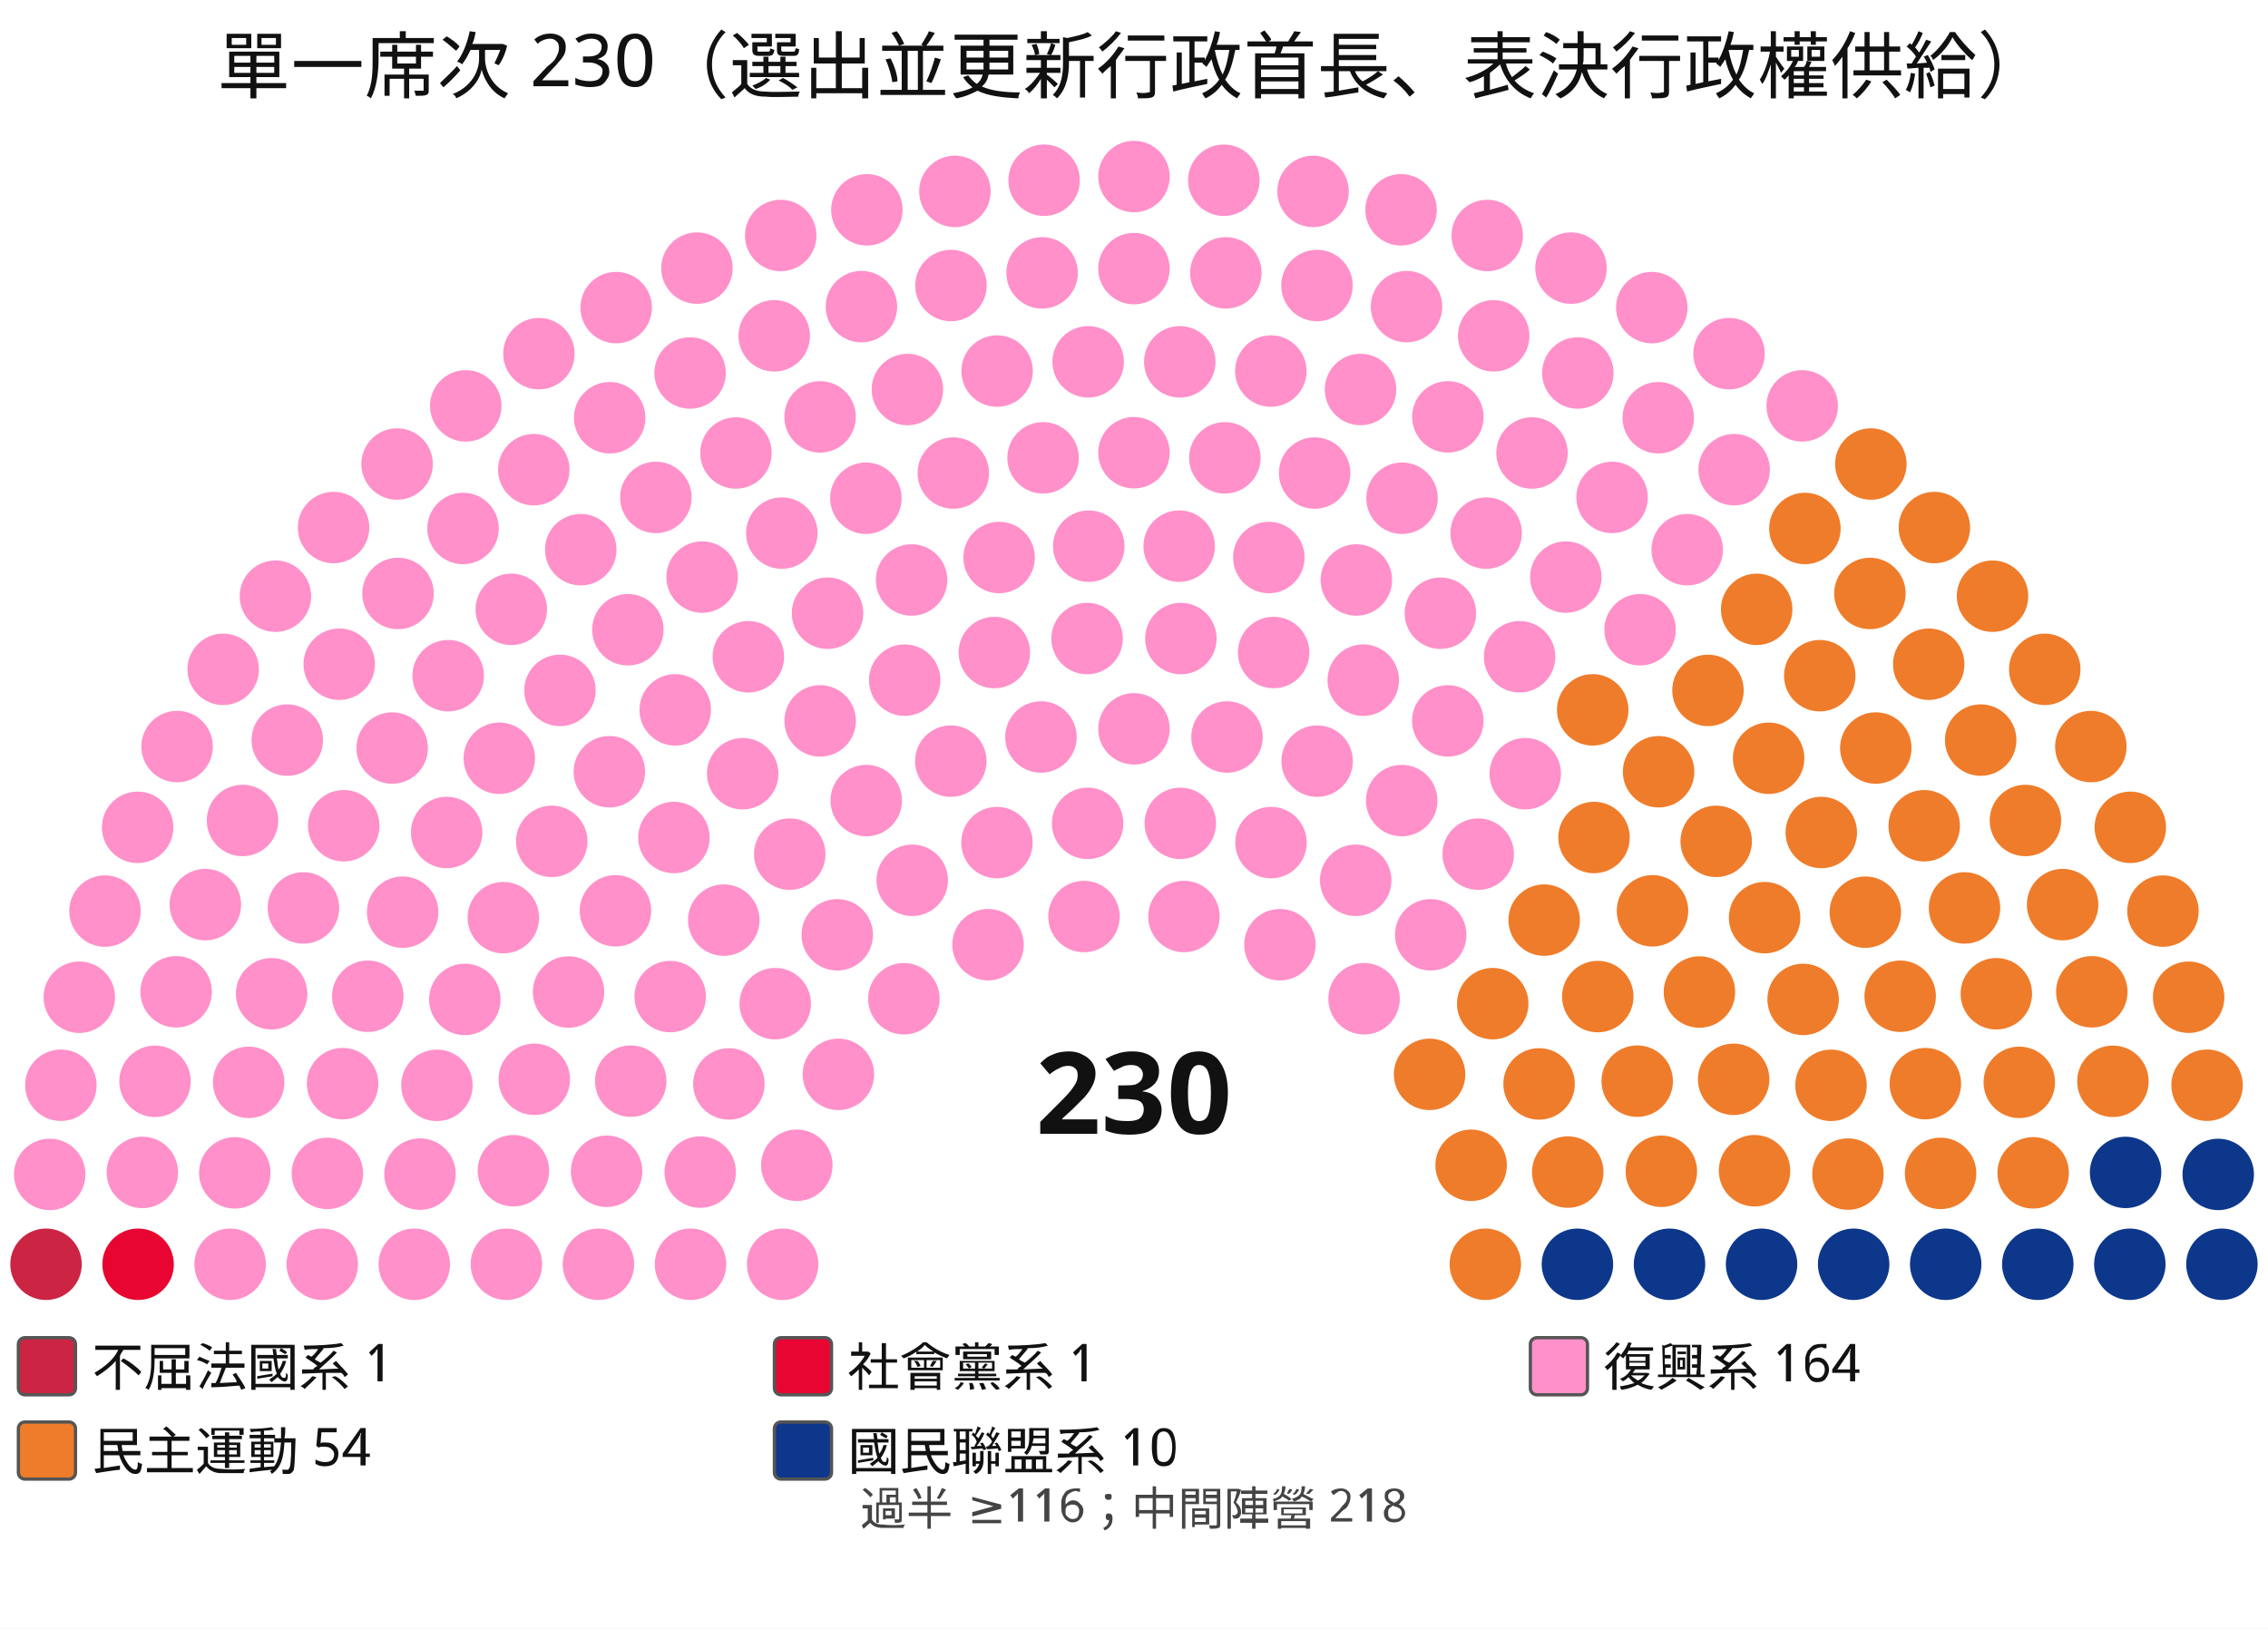
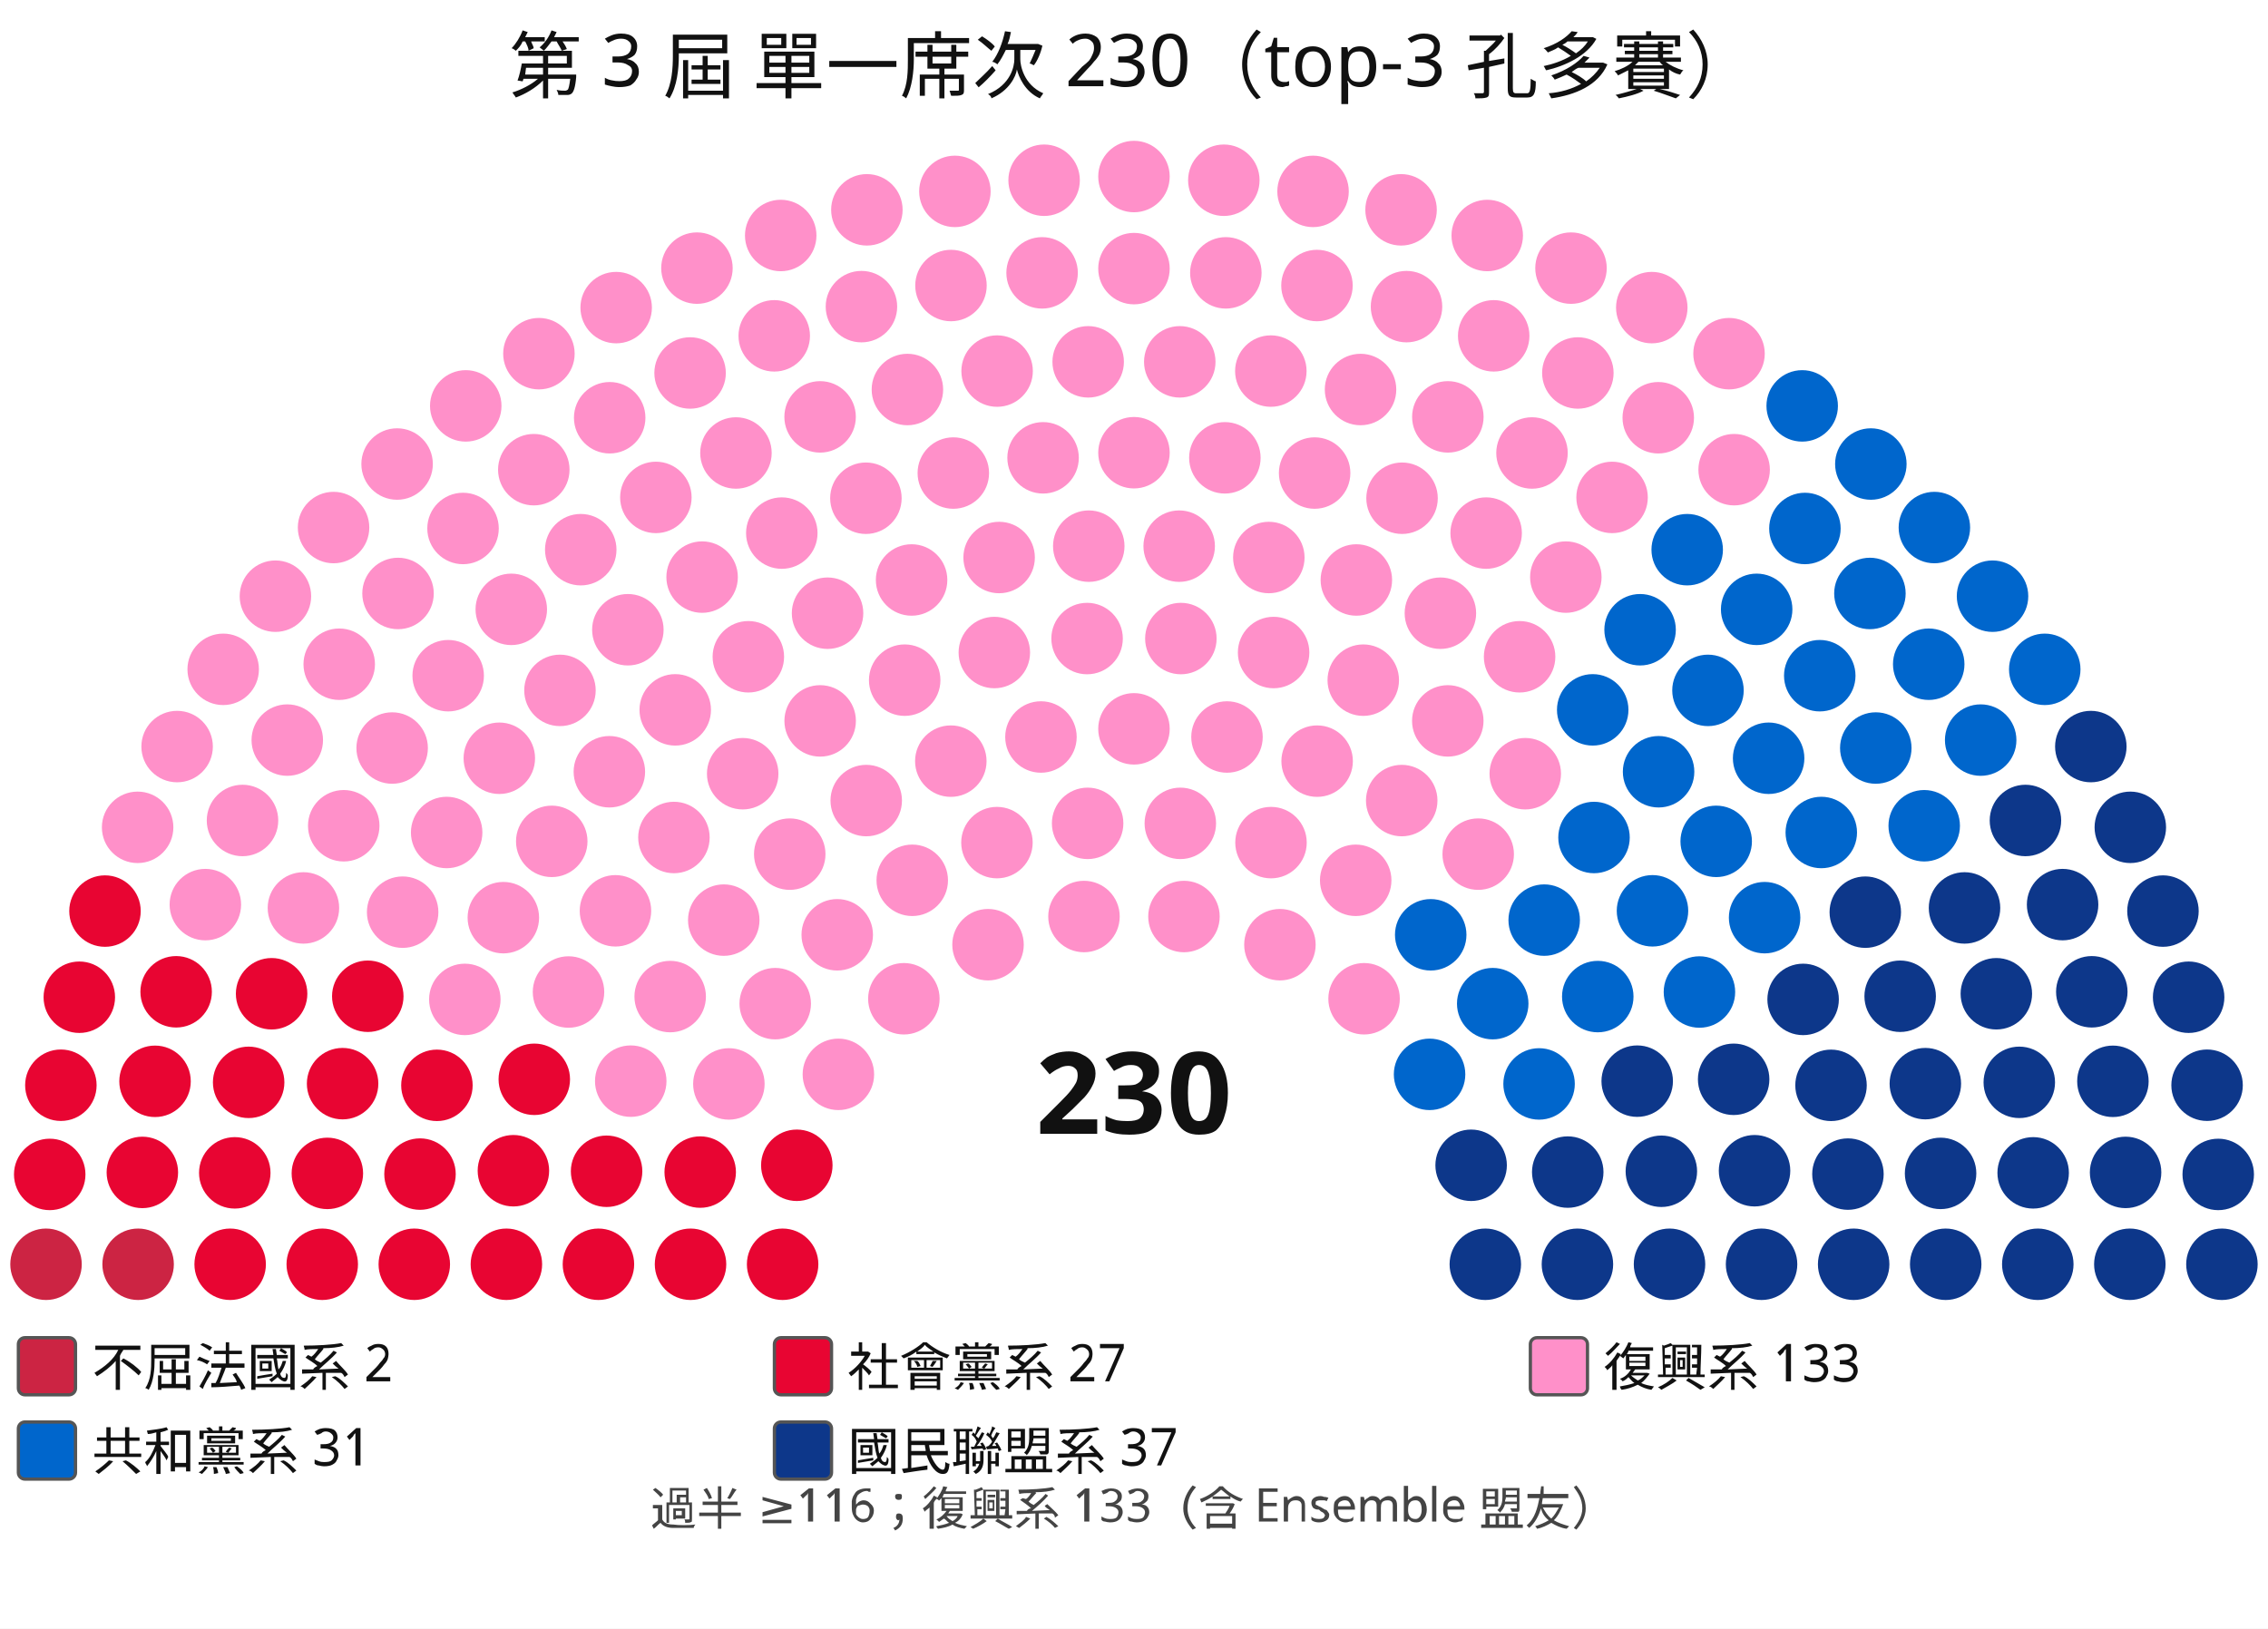
- <svg xmlns="http://www.w3.org/2000/svg" viewBox="-20.846 -23.246 41.693 29.946" role="img" aria-label="單一席次 230（選出並更新行政首長、表決行政權供給）">
+ <svg xmlns="http://www.w3.org/2000/svg" viewBox="-20.846 -23.246 41.693 29.946" role="img" aria-label="第 3 屆 單一席次 230（top-3 孔多賽）">
  <rect x="-20.846" y="-23.246" width="41.693" height="29.946" fill="#ffffff" />
-   <text x="0" y="-21.546" text-anchor="middle" font-family="Noto Sans, DejaVu Sans, sans-serif" font-size="1.35" fill="#111">單一席次 230（選出並更新行政首長、表決行政權供給）</text>
+   <text x="0" y="-21.546" text-anchor="middle" font-family="Noto Sans, DejaVu Sans, sans-serif" font-size="1.35" fill="#111">第 3 屆 單一席次 230（top-3 孔多賽）</text>
  <circle cx="-20" cy="-0" r="0.677" fill="#CC2443" stroke="#ffffff" stroke-width="0.04" />
-   <circle cx="-19.932" cy="-1.652" r="0.677" fill="#FF90C9" stroke="#ffffff" stroke-width="0.04" />
-   <circle cx="-19.727" cy="-3.292" r="0.677" fill="#FF90C9" stroke="#ffffff" stroke-width="0.04" />
-   <circle cx="-19.388" cy="-4.91" r="0.677" fill="#FF90C9" stroke="#ffffff" stroke-width="0.04" />
-   <circle cx="-18.916" cy="-6.494" r="0.677" fill="#FF90C9" stroke="#ffffff" stroke-width="0.04" />
+   <circle cx="-19.932" cy="-1.652" r="0.677" fill="#E80532" stroke="#ffffff" stroke-width="0.04" />
+   <circle cx="-19.727" cy="-3.292" r="0.677" fill="#E80532" stroke="#ffffff" stroke-width="0.04" />
+   <circle cx="-19.388" cy="-4.91" r="0.677" fill="#E80532" stroke="#ffffff" stroke-width="0.04" />
+   <circle cx="-18.916" cy="-6.494" r="0.677" fill="#E80532" stroke="#ffffff" stroke-width="0.04" />
  <circle cx="-18.316" cy="-8.034" r="0.677" fill="#FF90C9" stroke="#ffffff" stroke-width="0.04" />
  <circle cx="-17.59" cy="-9.519" r="0.677" fill="#FF90C9" stroke="#ffffff" stroke-width="0.04" />
  <circle cx="-16.743" cy="-10.939" r="0.677" fill="#FF90C9" stroke="#ffffff" stroke-width="0.04" />
  <circle cx="-15.783" cy="-12.284" r="0.677" fill="#FF90C9" stroke="#ffffff" stroke-width="0.04" />
  <circle cx="-14.714" cy="-13.546" r="0.677" fill="#FF90C9" stroke="#ffffff" stroke-width="0.04" />
  <circle cx="-13.546" cy="-14.714" r="0.677" fill="#FF90C9" stroke="#ffffff" stroke-width="0.04" />
  <circle cx="-12.284" cy="-15.783" r="0.677" fill="#FF90C9" stroke="#ffffff" stroke-width="0.04" />
  <circle cx="-10.939" cy="-16.743" r="0.677" fill="#FF90C9" stroke="#ffffff" stroke-width="0.04" />
  <circle cx="-9.519" cy="-17.59" r="0.677" fill="#FF90C9" stroke="#ffffff" stroke-width="0.04" />
  <circle cx="-8.034" cy="-18.316" r="0.677" fill="#FF90C9" stroke="#ffffff" stroke-width="0.04" />
  <circle cx="-6.494" cy="-18.916" r="0.677" fill="#FF90C9" stroke="#ffffff" stroke-width="0.04" />
  <circle cx="-4.91" cy="-19.388" r="0.677" fill="#FF90C9" stroke="#ffffff" stroke-width="0.04" />
  <circle cx="-3.292" cy="-19.727" r="0.677" fill="#FF90C9" stroke="#ffffff" stroke-width="0.04" />
  <circle cx="-1.652" cy="-19.932" r="0.677" fill="#FF90C9" stroke="#ffffff" stroke-width="0.04" />
  <circle cx="0" cy="-20" r="0.677" fill="#FF90C9" stroke="#ffffff" stroke-width="0.04" />
  <circle cx="1.652" cy="-19.932" r="0.677" fill="#FF90C9" stroke="#ffffff" stroke-width="0.04" />
  <circle cx="3.292" cy="-19.727" r="0.677" fill="#FF90C9" stroke="#ffffff" stroke-width="0.04" />
  <circle cx="4.91" cy="-19.388" r="0.677" fill="#FF90C9" stroke="#ffffff" stroke-width="0.04" />
  <circle cx="6.494" cy="-18.916" r="0.677" fill="#FF90C9" stroke="#ffffff" stroke-width="0.04" />
  <circle cx="8.034" cy="-18.316" r="0.677" fill="#FF90C9" stroke="#ffffff" stroke-width="0.04" />
  <circle cx="9.519" cy="-17.59" r="0.677" fill="#FF90C9" stroke="#ffffff" stroke-width="0.04" />
  <circle cx="10.939" cy="-16.743" r="0.677" fill="#FF90C9" stroke="#ffffff" stroke-width="0.04" />
-   <circle cx="12.284" cy="-15.783" r="0.677" fill="#FF90C9" stroke="#ffffff" stroke-width="0.04" />
-   <circle cx="13.546" cy="-14.714" r="0.677" fill="#EF7C2A" stroke="#ffffff" stroke-width="0.04" />
-   <circle cx="14.714" cy="-13.546" r="0.677" fill="#EF7C2A" stroke="#ffffff" stroke-width="0.04" />
-   <circle cx="15.783" cy="-12.284" r="0.677" fill="#EF7C2A" stroke="#ffffff" stroke-width="0.04" />
-   <circle cx="16.743" cy="-10.939" r="0.677" fill="#EF7C2A" stroke="#ffffff" stroke-width="0.04" />
-   <circle cx="17.59" cy="-9.519" r="0.677" fill="#EF7C2A" stroke="#ffffff" stroke-width="0.04" />
-   <circle cx="18.316" cy="-8.034" r="0.677" fill="#EF7C2A" stroke="#ffffff" stroke-width="0.04" />
-   <circle cx="18.916" cy="-6.494" r="0.677" fill="#EF7C2A" stroke="#ffffff" stroke-width="0.04" />
-   <circle cx="19.388" cy="-4.91" r="0.677" fill="#EF7C2A" stroke="#ffffff" stroke-width="0.04" />
-   <circle cx="19.727" cy="-3.292" r="0.677" fill="#EF7C2A" stroke="#ffffff" stroke-width="0.04" />
+   <circle cx="12.284" cy="-15.783" r="0.677" fill="#0066CC" stroke="#ffffff" stroke-width="0.04" />
+   <circle cx="13.546" cy="-14.714" r="0.677" fill="#0066CC" stroke="#ffffff" stroke-width="0.04" />
+   <circle cx="14.714" cy="-13.546" r="0.677" fill="#0066CC" stroke="#ffffff" stroke-width="0.04" />
+   <circle cx="15.783" cy="-12.284" r="0.677" fill="#0066CC" stroke="#ffffff" stroke-width="0.04" />
+   <circle cx="16.743" cy="-10.939" r="0.677" fill="#0066CC" stroke="#ffffff" stroke-width="0.04" />
+   <circle cx="17.59" cy="-9.519" r="0.677" fill="#0D378A" stroke="#ffffff" stroke-width="0.04" />
+   <circle cx="18.316" cy="-8.034" r="0.677" fill="#0D378A" stroke="#ffffff" stroke-width="0.04" />
+   <circle cx="18.916" cy="-6.494" r="0.677" fill="#0D378A" stroke="#ffffff" stroke-width="0.04" />
+   <circle cx="19.388" cy="-4.91" r="0.677" fill="#0D378A" stroke="#ffffff" stroke-width="0.04" />
+   <circle cx="19.727" cy="-3.292" r="0.677" fill="#0D378A" stroke="#ffffff" stroke-width="0.04" />
  <circle cx="19.932" cy="-1.652" r="0.677" fill="#0D378A" stroke="#ffffff" stroke-width="0.04" />
  <circle cx="20" cy="0" r="0.677" fill="#0D378A" stroke="#ffffff" stroke-width="0.04" />
-   <circle cx="-18.307" cy="-0" r="0.677" fill="#E80532" stroke="#ffffff" stroke-width="0.04" />
-   <circle cx="-18.229" cy="-1.689" r="0.677" fill="#FF90C9" stroke="#ffffff" stroke-width="0.04" />
-   <circle cx="-17.996" cy="-3.364" r="0.677" fill="#FF90C9" stroke="#ffffff" stroke-width="0.04" />
-   <circle cx="-17.608" cy="-5.01" r="0.677" fill="#FF90C9" stroke="#ffffff" stroke-width="0.04" />
+   <circle cx="-18.307" cy="-0" r="0.677" fill="#CC2443" stroke="#ffffff" stroke-width="0.04" />
+   <circle cx="-18.229" cy="-1.689" r="0.677" fill="#E80532" stroke="#ffffff" stroke-width="0.04" />
+   <circle cx="-17.996" cy="-3.364" r="0.677" fill="#E80532" stroke="#ffffff" stroke-width="0.04" />
+   <circle cx="-17.608" cy="-5.01" r="0.677" fill="#E80532" stroke="#ffffff" stroke-width="0.04" />
  <circle cx="-17.071" cy="-6.613" r="0.677" fill="#FF90C9" stroke="#ffffff" stroke-width="0.04" />
  <circle cx="-16.388" cy="-8.16" r="0.677" fill="#FF90C9" stroke="#ffffff" stroke-width="0.04" />
  <circle cx="-15.565" cy="-9.638" r="0.677" fill="#FF90C9" stroke="#ffffff" stroke-width="0.04" />
  <circle cx="-14.61" cy="-11.033" r="0.677" fill="#FF90C9" stroke="#ffffff" stroke-width="0.04" />
  <circle cx="-13.529" cy="-12.334" r="0.677" fill="#FF90C9" stroke="#ffffff" stroke-width="0.04" />
  <circle cx="-12.334" cy="-13.529" r="0.677" fill="#FF90C9" stroke="#ffffff" stroke-width="0.04" />
  <circle cx="-11.033" cy="-14.61" r="0.677" fill="#FF90C9" stroke="#ffffff" stroke-width="0.04" />
  <circle cx="-9.638" cy="-15.565" r="0.677" fill="#FF90C9" stroke="#ffffff" stroke-width="0.04" />
  <circle cx="-8.16" cy="-16.388" r="0.677" fill="#FF90C9" stroke="#ffffff" stroke-width="0.04" />
  <circle cx="-6.613" cy="-17.071" r="0.677" fill="#FF90C9" stroke="#ffffff" stroke-width="0.04" />
  <circle cx="-5.01" cy="-17.608" r="0.677" fill="#FF90C9" stroke="#ffffff" stroke-width="0.04" />
  <circle cx="-3.364" cy="-17.996" r="0.677" fill="#FF90C9" stroke="#ffffff" stroke-width="0.04" />
  <circle cx="-1.689" cy="-18.229" r="0.677" fill="#FF90C9" stroke="#ffffff" stroke-width="0.04" />
  <circle cx="0" cy="-18.307" r="0.677" fill="#FF90C9" stroke="#ffffff" stroke-width="0.04" />
  <circle cx="1.689" cy="-18.229" r="0.677" fill="#FF90C9" stroke="#ffffff" stroke-width="0.04" />
  <circle cx="3.364" cy="-17.996" r="0.677" fill="#FF90C9" stroke="#ffffff" stroke-width="0.04" />
  <circle cx="5.01" cy="-17.608" r="0.677" fill="#FF90C9" stroke="#ffffff" stroke-width="0.04" />
  <circle cx="6.613" cy="-17.071" r="0.677" fill="#FF90C9" stroke="#ffffff" stroke-width="0.04" />
  <circle cx="8.16" cy="-16.388" r="0.677" fill="#FF90C9" stroke="#ffffff" stroke-width="0.04" />
  <circle cx="9.638" cy="-15.565" r="0.677" fill="#FF90C9" stroke="#ffffff" stroke-width="0.04" />
  <circle cx="11.033" cy="-14.61" r="0.677" fill="#FF90C9" stroke="#ffffff" stroke-width="0.04" />
-   <circle cx="12.334" cy="-13.529" r="0.677" fill="#EF7C2A" stroke="#ffffff" stroke-width="0.04" />
-   <circle cx="13.529" cy="-12.334" r="0.677" fill="#EF7C2A" stroke="#ffffff" stroke-width="0.04" />
-   <circle cx="14.61" cy="-11.033" r="0.677" fill="#EF7C2A" stroke="#ffffff" stroke-width="0.04" />
-   <circle cx="15.565" cy="-9.638" r="0.677" fill="#EF7C2A" stroke="#ffffff" stroke-width="0.04" />
-   <circle cx="16.388" cy="-8.16" r="0.677" fill="#EF7C2A" stroke="#ffffff" stroke-width="0.04" />
-   <circle cx="17.071" cy="-6.613" r="0.677" fill="#EF7C2A" stroke="#ffffff" stroke-width="0.04" />
-   <circle cx="17.608" cy="-5.01" r="0.677" fill="#EF7C2A" stroke="#ffffff" stroke-width="0.04" />
-   <circle cx="17.996" cy="-3.364" r="0.677" fill="#EF7C2A" stroke="#ffffff" stroke-width="0.04" />
+   <circle cx="12.334" cy="-13.529" r="0.677" fill="#0066CC" stroke="#ffffff" stroke-width="0.04" />
+   <circle cx="13.529" cy="-12.334" r="0.677" fill="#0066CC" stroke="#ffffff" stroke-width="0.04" />
+   <circle cx="14.61" cy="-11.033" r="0.677" fill="#0066CC" stroke="#ffffff" stroke-width="0.04" />
+   <circle cx="15.565" cy="-9.638" r="0.677" fill="#0066CC" stroke="#ffffff" stroke-width="0.04" />
+   <circle cx="16.388" cy="-8.16" r="0.677" fill="#0D378A" stroke="#ffffff" stroke-width="0.04" />
+   <circle cx="17.071" cy="-6.613" r="0.677" fill="#0D378A" stroke="#ffffff" stroke-width="0.04" />
+   <circle cx="17.608" cy="-5.01" r="0.677" fill="#0D378A" stroke="#ffffff" stroke-width="0.04" />
+   <circle cx="17.996" cy="-3.364" r="0.677" fill="#0D378A" stroke="#ffffff" stroke-width="0.04" />
  <circle cx="18.229" cy="-1.689" r="0.677" fill="#0D378A" stroke="#ffffff" stroke-width="0.04" />
  <circle cx="18.307" cy="0" r="0.677" fill="#0D378A" stroke="#ffffff" stroke-width="0.04" />
-   <circle cx="-16.615" cy="-0" r="0.677" fill="#FF90C9" stroke="#ffffff" stroke-width="0.04" />
-   <circle cx="-16.53" cy="-1.681" r="0.677" fill="#FF90C9" stroke="#ffffff" stroke-width="0.04" />
-   <circle cx="-16.275" cy="-3.345" r="0.677" fill="#FF90C9" stroke="#ffffff" stroke-width="0.04" />
-   <circle cx="-15.853" cy="-4.974" r="0.677" fill="#FF90C9" stroke="#ffffff" stroke-width="0.04" />
+   <circle cx="-16.615" cy="-0" r="0.677" fill="#E80532" stroke="#ffffff" stroke-width="0.04" />
+   <circle cx="-16.53" cy="-1.681" r="0.677" fill="#E80532" stroke="#ffffff" stroke-width="0.04" />
+   <circle cx="-16.275" cy="-3.345" r="0.677" fill="#E80532" stroke="#ffffff" stroke-width="0.04" />
+   <circle cx="-15.853" cy="-4.974" r="0.677" fill="#E80532" stroke="#ffffff" stroke-width="0.04" />
  <circle cx="-15.268" cy="-6.552" r="0.677" fill="#FF90C9" stroke="#ffffff" stroke-width="0.04" />
  <circle cx="-14.527" cy="-8.063" r="0.677" fill="#FF90C9" stroke="#ffffff" stroke-width="0.04" />
  <circle cx="-13.637" cy="-9.492" r="0.677" fill="#FF90C9" stroke="#ffffff" stroke-width="0.04" />
  <circle cx="-12.607" cy="-10.822" r="0.677" fill="#FF90C9" stroke="#ffffff" stroke-width="0.04" />
  <circle cx="-11.447" cy="-12.042" r="0.677" fill="#FF90C9" stroke="#ffffff" stroke-width="0.04" />
  <circle cx="-10.17" cy="-13.139" r="0.677" fill="#FF90C9" stroke="#ffffff" stroke-width="0.04" />
  <circle cx="-8.789" cy="-14.1" r="0.677" fill="#FF90C9" stroke="#ffffff" stroke-width="0.04" />
  <circle cx="-7.317" cy="-14.917" r="0.677" fill="#FF90C9" stroke="#ffffff" stroke-width="0.04" />
  <circle cx="-5.77" cy="-15.581" r="0.677" fill="#FF90C9" stroke="#ffffff" stroke-width="0.04" />
  <circle cx="-4.165" cy="-16.084" r="0.677" fill="#FF90C9" stroke="#ffffff" stroke-width="0.04" />
  <circle cx="-2.516" cy="-16.423" r="0.677" fill="#FF90C9" stroke="#ffffff" stroke-width="0.04" />
  <circle cx="-0.842" cy="-16.593" r="0.677" fill="#FF90C9" stroke="#ffffff" stroke-width="0.04" />
  <circle cx="0.842" cy="-16.593" r="0.677" fill="#FF90C9" stroke="#ffffff" stroke-width="0.04" />
  <circle cx="2.516" cy="-16.423" r="0.677" fill="#FF90C9" stroke="#ffffff" stroke-width="0.04" />
  <circle cx="4.165" cy="-16.084" r="0.677" fill="#FF90C9" stroke="#ffffff" stroke-width="0.04" />
  <circle cx="5.77" cy="-15.581" r="0.677" fill="#FF90C9" stroke="#ffffff" stroke-width="0.04" />
  <circle cx="7.317" cy="-14.917" r="0.677" fill="#FF90C9" stroke="#ffffff" stroke-width="0.04" />
  <circle cx="8.789" cy="-14.1" r="0.677" fill="#FF90C9" stroke="#ffffff" stroke-width="0.04" />
-   <circle cx="10.17" cy="-13.139" r="0.677" fill="#FF90C9" stroke="#ffffff" stroke-width="0.04" />
-   <circle cx="11.447" cy="-12.042" r="0.677" fill="#EF7C2A" stroke="#ffffff" stroke-width="0.04" />
-   <circle cx="12.607" cy="-10.822" r="0.677" fill="#EF7C2A" stroke="#ffffff" stroke-width="0.04" />
-   <circle cx="13.637" cy="-9.492" r="0.677" fill="#EF7C2A" stroke="#ffffff" stroke-width="0.04" />
-   <circle cx="14.527" cy="-8.063" r="0.677" fill="#EF7C2A" stroke="#ffffff" stroke-width="0.04" />
-   <circle cx="15.268" cy="-6.552" r="0.677" fill="#EF7C2A" stroke="#ffffff" stroke-width="0.04" />
-   <circle cx="15.853" cy="-4.974" r="0.677" fill="#EF7C2A" stroke="#ffffff" stroke-width="0.04" />
-   <circle cx="16.275" cy="-3.345" r="0.677" fill="#EF7C2A" stroke="#ffffff" stroke-width="0.04" />
-   <circle cx="16.53" cy="-1.681" r="0.677" fill="#EF7C2A" stroke="#ffffff" stroke-width="0.04" />
+   <circle cx="10.17" cy="-13.139" r="0.677" fill="#0066CC" stroke="#ffffff" stroke-width="0.04" />
+   <circle cx="11.447" cy="-12.042" r="0.677" fill="#0066CC" stroke="#ffffff" stroke-width="0.04" />
+   <circle cx="12.607" cy="-10.822" r="0.677" fill="#0066CC" stroke="#ffffff" stroke-width="0.04" />
+   <circle cx="13.637" cy="-9.492" r="0.677" fill="#0066CC" stroke="#ffffff" stroke-width="0.04" />
+   <circle cx="14.527" cy="-8.063" r="0.677" fill="#0066CC" stroke="#ffffff" stroke-width="0.04" />
+   <circle cx="15.268" cy="-6.552" r="0.677" fill="#0D378A" stroke="#ffffff" stroke-width="0.04" />
+   <circle cx="15.853" cy="-4.974" r="0.677" fill="#0D378A" stroke="#ffffff" stroke-width="0.04" />
+   <circle cx="16.275" cy="-3.345" r="0.677" fill="#0D378A" stroke="#ffffff" stroke-width="0.04" />
+   <circle cx="16.53" cy="-1.681" r="0.677" fill="#0D378A" stroke="#ffffff" stroke-width="0.04" />
  <circle cx="16.615" cy="0" r="0.677" fill="#0D378A" stroke="#ffffff" stroke-width="0.04" />
-   <circle cx="-14.922" cy="-0" r="0.677" fill="#FF90C9" stroke="#ffffff" stroke-width="0.04" />
-   <circle cx="-14.828" cy="-1.671" r="0.677" fill="#FF90C9" stroke="#ffffff" stroke-width="0.04" />
-   <circle cx="-14.548" cy="-3.321" r="0.677" fill="#FF90C9" stroke="#ffffff" stroke-width="0.04" />
-   <circle cx="-14.085" cy="-4.928" r="0.677" fill="#FF90C9" stroke="#ffffff" stroke-width="0.04" />
+   <circle cx="-14.922" cy="-0" r="0.677" fill="#E80532" stroke="#ffffff" stroke-width="0.04" />
+   <circle cx="-14.828" cy="-1.671" r="0.677" fill="#E80532" stroke="#ffffff" stroke-width="0.04" />
+   <circle cx="-14.548" cy="-3.321" r="0.677" fill="#E80532" stroke="#ffffff" stroke-width="0.04" />
+   <circle cx="-14.085" cy="-4.928" r="0.677" fill="#E80532" stroke="#ffffff" stroke-width="0.04" />
  <circle cx="-13.444" cy="-6.474" r="0.677" fill="#FF90C9" stroke="#ffffff" stroke-width="0.04" />
  <circle cx="-12.635" cy="-7.939" r="0.677" fill="#FF90C9" stroke="#ffffff" stroke-width="0.04" />
  <circle cx="-11.667" cy="-9.304" r="0.677" fill="#FF90C9" stroke="#ffffff" stroke-width="0.04" />
  <circle cx="-10.552" cy="-10.552" r="0.677" fill="#FF90C9" stroke="#ffffff" stroke-width="0.04" />
  <circle cx="-9.304" cy="-11.667" r="0.677" fill="#FF90C9" stroke="#ffffff" stroke-width="0.04" />
  <circle cx="-7.939" cy="-12.635" r="0.677" fill="#FF90C9" stroke="#ffffff" stroke-width="0.04" />
  <circle cx="-6.474" cy="-13.444" r="0.677" fill="#FF90C9" stroke="#ffffff" stroke-width="0.04" />
  <circle cx="-4.928" cy="-14.085" r="0.677" fill="#FF90C9" stroke="#ffffff" stroke-width="0.04" />
  <circle cx="-3.321" cy="-14.548" r="0.677" fill="#FF90C9" stroke="#ffffff" stroke-width="0.04" />
  <circle cx="-1.671" cy="-14.828" r="0.677" fill="#FF90C9" stroke="#ffffff" stroke-width="0.04" />
  <circle cx="0" cy="-14.922" r="0.677" fill="#FF90C9" stroke="#ffffff" stroke-width="0.04" />
  <circle cx="1.671" cy="-14.828" r="0.677" fill="#FF90C9" stroke="#ffffff" stroke-width="0.04" />
  <circle cx="3.321" cy="-14.548" r="0.677" fill="#FF90C9" stroke="#ffffff" stroke-width="0.04" />
  <circle cx="4.928" cy="-14.085" r="0.677" fill="#FF90C9" stroke="#ffffff" stroke-width="0.04" />
  <circle cx="6.474" cy="-13.444" r="0.677" fill="#FF90C9" stroke="#ffffff" stroke-width="0.04" />
  <circle cx="7.939" cy="-12.635" r="0.677" fill="#FF90C9" stroke="#ffffff" stroke-width="0.04" />
-   <circle cx="9.304" cy="-11.667" r="0.677" fill="#FF90C9" stroke="#ffffff" stroke-width="0.04" />
-   <circle cx="10.552" cy="-10.552" r="0.677" fill="#EF7C2A" stroke="#ffffff" stroke-width="0.04" />
-   <circle cx="11.667" cy="-9.304" r="0.677" fill="#EF7C2A" stroke="#ffffff" stroke-width="0.04" />
-   <circle cx="12.635" cy="-7.939" r="0.677" fill="#EF7C2A" stroke="#ffffff" stroke-width="0.04" />
-   <circle cx="13.444" cy="-6.474" r="0.677" fill="#EF7C2A" stroke="#ffffff" stroke-width="0.04" />
-   <circle cx="14.085" cy="-4.928" r="0.677" fill="#EF7C2A" stroke="#ffffff" stroke-width="0.04" />
-   <circle cx="14.548" cy="-3.321" r="0.677" fill="#EF7C2A" stroke="#ffffff" stroke-width="0.04" />
-   <circle cx="14.828" cy="-1.671" r="0.677" fill="#EF7C2A" stroke="#ffffff" stroke-width="0.04" />
+   <circle cx="9.304" cy="-11.667" r="0.677" fill="#0066CC" stroke="#ffffff" stroke-width="0.04" />
+   <circle cx="10.552" cy="-10.552" r="0.677" fill="#0066CC" stroke="#ffffff" stroke-width="0.04" />
+   <circle cx="11.667" cy="-9.304" r="0.677" fill="#0066CC" stroke="#ffffff" stroke-width="0.04" />
+   <circle cx="12.635" cy="-7.939" r="0.677" fill="#0066CC" stroke="#ffffff" stroke-width="0.04" />
+   <circle cx="13.444" cy="-6.474" r="0.677" fill="#0D378A" stroke="#ffffff" stroke-width="0.04" />
+   <circle cx="14.085" cy="-4.928" r="0.677" fill="#0D378A" stroke="#ffffff" stroke-width="0.04" />
+   <circle cx="14.548" cy="-3.321" r="0.677" fill="#0D378A" stroke="#ffffff" stroke-width="0.04" />
+   <circle cx="14.828" cy="-1.671" r="0.677" fill="#0D378A" stroke="#ffffff" stroke-width="0.04" />
  <circle cx="14.922" cy="0" r="0.677" fill="#0D378A" stroke="#ffffff" stroke-width="0.04" />
-   <circle cx="-13.23" cy="-0" r="0.677" fill="#FF90C9" stroke="#ffffff" stroke-width="0.04" />
-   <circle cx="-13.125" cy="-1.658" r="0.677" fill="#FF90C9" stroke="#ffffff" stroke-width="0.04" />
-   <circle cx="-12.814" cy="-3.29" r="0.677" fill="#FF90C9" stroke="#ffffff" stroke-width="0.04" />
+   <circle cx="-13.23" cy="-0" r="0.677" fill="#E80532" stroke="#ffffff" stroke-width="0.04" />
+   <circle cx="-13.125" cy="-1.658" r="0.677" fill="#E80532" stroke="#ffffff" stroke-width="0.04" />
+   <circle cx="-12.814" cy="-3.29" r="0.677" fill="#E80532" stroke="#ffffff" stroke-width="0.04" />
  <circle cx="-12.301" cy="-4.87" r="0.677" fill="#FF90C9" stroke="#ffffff" stroke-width="0.04" />
  <circle cx="-11.593" cy="-6.373" r="0.677" fill="#FF90C9" stroke="#ffffff" stroke-width="0.04" />
  <circle cx="-10.703" cy="-7.776" r="0.677" fill="#FF90C9" stroke="#ffffff" stroke-width="0.04" />
  <circle cx="-9.644" cy="-9.056" r="0.677" fill="#FF90C9" stroke="#ffffff" stroke-width="0.04" />
  <circle cx="-8.433" cy="-10.194" r="0.677" fill="#FF90C9" stroke="#ffffff" stroke-width="0.04" />
  <circle cx="-7.089" cy="-11.17" r="0.677" fill="#FF90C9" stroke="#ffffff" stroke-width="0.04" />
  <circle cx="-5.633" cy="-11.971" r="0.677" fill="#FF90C9" stroke="#ffffff" stroke-width="0.04" />
  <circle cx="-4.088" cy="-12.582" r="0.677" fill="#FF90C9" stroke="#ffffff" stroke-width="0.04" />
  <circle cx="-2.479" cy="-12.995" r="0.677" fill="#FF90C9" stroke="#ffffff" stroke-width="0.04" />
  <circle cx="-0.831" cy="-13.204" r="0.677" fill="#FF90C9" stroke="#ffffff" stroke-width="0.04" />
  <circle cx="0.831" cy="-13.204" r="0.677" fill="#FF90C9" stroke="#ffffff" stroke-width="0.04" />
  <circle cx="2.479" cy="-12.995" r="0.677" fill="#FF90C9" stroke="#ffffff" stroke-width="0.04" />
  <circle cx="4.088" cy="-12.582" r="0.677" fill="#FF90C9" stroke="#ffffff" stroke-width="0.04" />
  <circle cx="5.633" cy="-11.971" r="0.677" fill="#FF90C9" stroke="#ffffff" stroke-width="0.04" />
  <circle cx="7.089" cy="-11.17" r="0.677" fill="#FF90C9" stroke="#ffffff" stroke-width="0.04" />
-   <circle cx="8.433" cy="-10.194" r="0.677" fill="#EF7C2A" stroke="#ffffff" stroke-width="0.04" />
-   <circle cx="9.644" cy="-9.056" r="0.677" fill="#EF7C2A" stroke="#ffffff" stroke-width="0.04" />
-   <circle cx="10.703" cy="-7.776" r="0.677" fill="#EF7C2A" stroke="#ffffff" stroke-width="0.04" />
-   <circle cx="11.593" cy="-6.373" r="0.677" fill="#EF7C2A" stroke="#ffffff" stroke-width="0.04" />
-   <circle cx="12.301" cy="-4.87" r="0.677" fill="#EF7C2A" stroke="#ffffff" stroke-width="0.04" />
-   <circle cx="12.814" cy="-3.29" r="0.677" fill="#EF7C2A" stroke="#ffffff" stroke-width="0.04" />
-   <circle cx="13.125" cy="-1.658" r="0.677" fill="#EF7C2A" stroke="#ffffff" stroke-width="0.04" />
+   <circle cx="8.433" cy="-10.194" r="0.677" fill="#0066CC" stroke="#ffffff" stroke-width="0.04" />
+   <circle cx="9.644" cy="-9.056" r="0.677" fill="#0066CC" stroke="#ffffff" stroke-width="0.04" />
+   <circle cx="10.703" cy="-7.776" r="0.677" fill="#0066CC" stroke="#ffffff" stroke-width="0.04" />
+   <circle cx="11.593" cy="-6.373" r="0.677" fill="#0066CC" stroke="#ffffff" stroke-width="0.04" />
+   <circle cx="12.301" cy="-4.87" r="0.677" fill="#0D378A" stroke="#ffffff" stroke-width="0.04" />
+   <circle cx="12.814" cy="-3.29" r="0.677" fill="#0D378A" stroke="#ffffff" stroke-width="0.04" />
+   <circle cx="13.125" cy="-1.658" r="0.677" fill="#0D378A" stroke="#ffffff" stroke-width="0.04" />
  <circle cx="13.23" cy="0" r="0.677" fill="#0D378A" stroke="#ffffff" stroke-width="0.04" />
-   <circle cx="-11.537" cy="-0" r="0.677" fill="#FF90C9" stroke="#ffffff" stroke-width="0.04" />
-   <circle cx="-11.408" cy="-1.72" r="0.677" fill="#FF90C9" stroke="#ffffff" stroke-width="0.04" />
-   <circle cx="-11.024" cy="-3.401" r="0.677" fill="#FF90C9" stroke="#ffffff" stroke-width="0.04" />
+   <circle cx="-11.537" cy="-0" r="0.677" fill="#E80532" stroke="#ffffff" stroke-width="0.04" />
+   <circle cx="-11.408" cy="-1.72" r="0.677" fill="#E80532" stroke="#ffffff" stroke-width="0.04" />
+   <circle cx="-11.024" cy="-3.401" r="0.677" fill="#E80532" stroke="#ffffff" stroke-width="0.04" />
  <circle cx="-10.395" cy="-5.006" r="0.677" fill="#FF90C9" stroke="#ffffff" stroke-width="0.04" />
  <circle cx="-9.532" cy="-6.499" r="0.677" fill="#FF90C9" stroke="#ffffff" stroke-width="0.04" />
  <circle cx="-8.457" cy="-7.847" r="0.677" fill="#FF90C9" stroke="#ffffff" stroke-width="0.04" />
  <circle cx="-7.193" cy="-9.02" r="0.677" fill="#FF90C9" stroke="#ffffff" stroke-width="0.04" />
  <circle cx="-5.769" cy="-9.991" r="0.677" fill="#FF90C9" stroke="#ffffff" stroke-width="0.04" />
  <circle cx="-4.215" cy="-10.74" r="0.677" fill="#FF90C9" stroke="#ffffff" stroke-width="0.04" />
  <circle cx="-2.567" cy="-11.248" r="0.677" fill="#FF90C9" stroke="#ffffff" stroke-width="0.04" />
  <circle cx="-0.862" cy="-11.505" r="0.677" fill="#FF90C9" stroke="#ffffff" stroke-width="0.04" />
  <circle cx="0.862" cy="-11.505" r="0.677" fill="#FF90C9" stroke="#ffffff" stroke-width="0.04" />
  <circle cx="2.567" cy="-11.248" r="0.677" fill="#FF90C9" stroke="#ffffff" stroke-width="0.04" />
  <circle cx="4.215" cy="-10.74" r="0.677" fill="#FF90C9" stroke="#ffffff" stroke-width="0.04" />
  <circle cx="5.769" cy="-9.991" r="0.677" fill="#FF90C9" stroke="#ffffff" stroke-width="0.04" />
  <circle cx="7.193" cy="-9.02" r="0.677" fill="#FF90C9" stroke="#ffffff" stroke-width="0.04" />
-   <circle cx="8.457" cy="-7.847" r="0.677" fill="#EF7C2A" stroke="#ffffff" stroke-width="0.04" />
-   <circle cx="9.532" cy="-6.499" r="0.677" fill="#EF7C2A" stroke="#ffffff" stroke-width="0.04" />
-   <circle cx="10.395" cy="-5.006" r="0.677" fill="#EF7C2A" stroke="#ffffff" stroke-width="0.04" />
-   <circle cx="11.024" cy="-3.401" r="0.677" fill="#EF7C2A" stroke="#ffffff" stroke-width="0.04" />
-   <circle cx="11.408" cy="-1.72" r="0.677" fill="#EF7C2A" stroke="#ffffff" stroke-width="0.04" />
+   <circle cx="8.457" cy="-7.847" r="0.677" fill="#0066CC" stroke="#ffffff" stroke-width="0.04" />
+   <circle cx="9.532" cy="-6.499" r="0.677" fill="#0066CC" stroke="#ffffff" stroke-width="0.04" />
+   <circle cx="10.395" cy="-5.006" r="0.677" fill="#0066CC" stroke="#ffffff" stroke-width="0.04" />
+   <circle cx="11.024" cy="-3.401" r="0.677" fill="#0D378A" stroke="#ffffff" stroke-width="0.04" />
+   <circle cx="11.408" cy="-1.72" r="0.677" fill="#0D378A" stroke="#ffffff" stroke-width="0.04" />
  <circle cx="11.537" cy="-0" r="0.677" fill="#0D378A" stroke="#ffffff" stroke-width="0.04" />
-   <circle cx="-9.845" cy="-0" r="0.677" fill="#FF90C9" stroke="#ffffff" stroke-width="0.04" />
-   <circle cx="-9.695" cy="-1.71" r="0.677" fill="#FF90C9" stroke="#ffffff" stroke-width="0.04" />
+   <circle cx="-9.845" cy="-0" r="0.677" fill="#E80532" stroke="#ffffff" stroke-width="0.04" />
+   <circle cx="-9.695" cy="-1.71" r="0.677" fill="#E80532" stroke="#ffffff" stroke-width="0.04" />
  <circle cx="-9.251" cy="-3.367" r="0.677" fill="#FF90C9" stroke="#ffffff" stroke-width="0.04" />
  <circle cx="-8.526" cy="-4.922" r="0.677" fill="#FF90C9" stroke="#ffffff" stroke-width="0.04" />
  <circle cx="-7.541" cy="-6.328" r="0.677" fill="#FF90C9" stroke="#ffffff" stroke-width="0.04" />
  <circle cx="-6.328" cy="-7.541" r="0.677" fill="#FF90C9" stroke="#ffffff" stroke-width="0.04" />
  <circle cx="-4.922" cy="-8.526" r="0.677" fill="#FF90C9" stroke="#ffffff" stroke-width="0.04" />
  <circle cx="-3.367" cy="-9.251" r="0.677" fill="#FF90C9" stroke="#ffffff" stroke-width="0.04" />
  <circle cx="-1.71" cy="-9.695" r="0.677" fill="#FF90C9" stroke="#ffffff" stroke-width="0.04" />
  <circle cx="0" cy="-9.845" r="0.677" fill="#FF90C9" stroke="#ffffff" stroke-width="0.04" />
  <circle cx="1.71" cy="-9.695" r="0.677" fill="#FF90C9" stroke="#ffffff" stroke-width="0.04" />
  <circle cx="3.367" cy="-9.251" r="0.677" fill="#FF90C9" stroke="#ffffff" stroke-width="0.04" />
  <circle cx="4.922" cy="-8.526" r="0.677" fill="#FF90C9" stroke="#ffffff" stroke-width="0.04" />
  <circle cx="6.328" cy="-7.541" r="0.677" fill="#FF90C9" stroke="#ffffff" stroke-width="0.04" />
-   <circle cx="7.541" cy="-6.328" r="0.677" fill="#EF7C2A" stroke="#ffffff" stroke-width="0.04" />
-   <circle cx="8.526" cy="-4.922" r="0.677" fill="#EF7C2A" stroke="#ffffff" stroke-width="0.04" />
-   <circle cx="9.251" cy="-3.367" r="0.677" fill="#EF7C2A" stroke="#ffffff" stroke-width="0.04" />
-   <circle cx="9.695" cy="-1.71" r="0.677" fill="#EF7C2A" stroke="#ffffff" stroke-width="0.04" />
+   <circle cx="7.541" cy="-6.328" r="0.677" fill="#0066CC" stroke="#ffffff" stroke-width="0.04" />
+   <circle cx="8.526" cy="-4.922" r="0.677" fill="#0066CC" stroke="#ffffff" stroke-width="0.04" />
+   <circle cx="9.251" cy="-3.367" r="0.677" fill="#0D378A" stroke="#ffffff" stroke-width="0.04" />
+   <circle cx="9.695" cy="-1.71" r="0.677" fill="#0D378A" stroke="#ffffff" stroke-width="0.04" />
  <circle cx="9.845" cy="0" r="0.677" fill="#0D378A" stroke="#ffffff" stroke-width="0.04" />
-   <circle cx="-8.152" cy="-0" r="0.677" fill="#FF90C9" stroke="#ffffff" stroke-width="0.04" />
-   <circle cx="-7.974" cy="-1.695" r="0.677" fill="#FF90C9" stroke="#ffffff" stroke-width="0.04" />
+   <circle cx="-8.152" cy="-0" r="0.677" fill="#E80532" stroke="#ffffff" stroke-width="0.04" />
+   <circle cx="-7.974" cy="-1.695" r="0.677" fill="#E80532" stroke="#ffffff" stroke-width="0.04" />
  <circle cx="-7.447" cy="-3.316" r="0.677" fill="#FF90C9" stroke="#ffffff" stroke-width="0.04" />
  <circle cx="-6.595" cy="-4.792" r="0.677" fill="#FF90C9" stroke="#ffffff" stroke-width="0.04" />
  <circle cx="-5.455" cy="-6.058" r="0.677" fill="#FF90C9" stroke="#ffffff" stroke-width="0.04" />
  <circle cx="-4.076" cy="-7.06" r="0.677" fill="#FF90C9" stroke="#ffffff" stroke-width="0.04" />
  <circle cx="-2.519" cy="-7.753" r="0.677" fill="#FF90C9" stroke="#ffffff" stroke-width="0.04" />
  <circle cx="-0.852" cy="-8.107" r="0.677" fill="#FF90C9" stroke="#ffffff" stroke-width="0.04" />
  <circle cx="0.852" cy="-8.107" r="0.677" fill="#FF90C9" stroke="#ffffff" stroke-width="0.04" />
  <circle cx="2.519" cy="-7.753" r="0.677" fill="#FF90C9" stroke="#ffffff" stroke-width="0.04" />
  <circle cx="4.076" cy="-7.06" r="0.677" fill="#FF90C9" stroke="#ffffff" stroke-width="0.04" />
-   <circle cx="5.455" cy="-6.058" r="0.677" fill="#FF90C9" stroke="#ffffff" stroke-width="0.04" />
-   <circle cx="6.595" cy="-4.792" r="0.677" fill="#EF7C2A" stroke="#ffffff" stroke-width="0.04" />
-   <circle cx="7.447" cy="-3.316" r="0.677" fill="#EF7C2A" stroke="#ffffff" stroke-width="0.04" />
-   <circle cx="7.974" cy="-1.695" r="0.677" fill="#EF7C2A" stroke="#ffffff" stroke-width="0.04" />
+   <circle cx="5.455" cy="-6.058" r="0.677" fill="#0066CC" stroke="#ffffff" stroke-width="0.04" />
+   <circle cx="6.595" cy="-4.792" r="0.677" fill="#0066CC" stroke="#ffffff" stroke-width="0.04" />
+   <circle cx="7.447" cy="-3.316" r="0.677" fill="#0066CC" stroke="#ffffff" stroke-width="0.04" />
+   <circle cx="7.974" cy="-1.695" r="0.677" fill="#0D378A" stroke="#ffffff" stroke-width="0.04" />
  <circle cx="8.152" cy="0" r="0.677" fill="#0D378A" stroke="#ffffff" stroke-width="0.04" />
-   <circle cx="-6.459" cy="-0" r="0.677" fill="#FF90C9" stroke="#ffffff" stroke-width="0.04" />
-   <circle cx="-6.198" cy="-1.82" r="0.677" fill="#FF90C9" stroke="#ffffff" stroke-width="0.04" />
+   <circle cx="-6.459" cy="-0" r="0.677" fill="#E80532" stroke="#ffffff" stroke-width="0.04" />
+   <circle cx="-6.198" cy="-1.82" r="0.677" fill="#E80532" stroke="#ffffff" stroke-width="0.04" />
  <circle cx="-5.434" cy="-3.492" r="0.677" fill="#FF90C9" stroke="#ffffff" stroke-width="0.04" />
  <circle cx="-4.23" cy="-4.882" r="0.677" fill="#FF90C9" stroke="#ffffff" stroke-width="0.04" />
  <circle cx="-2.683" cy="-5.876" r="0.677" fill="#FF90C9" stroke="#ffffff" stroke-width="0.04" />
  <circle cx="-0.919" cy="-6.394" r="0.677" fill="#FF90C9" stroke="#ffffff" stroke-width="0.04" />
  <circle cx="0.919" cy="-6.394" r="0.677" fill="#FF90C9" stroke="#ffffff" stroke-width="0.04" />
  <circle cx="2.683" cy="-5.876" r="0.677" fill="#FF90C9" stroke="#ffffff" stroke-width="0.04" />
  <circle cx="4.23" cy="-4.882" r="0.677" fill="#FF90C9" stroke="#ffffff" stroke-width="0.04" />
-   <circle cx="5.434" cy="-3.492" r="0.677" fill="#EF7C2A" stroke="#ffffff" stroke-width="0.04" />
-   <circle cx="6.198" cy="-1.82" r="0.677" fill="#EF7C2A" stroke="#ffffff" stroke-width="0.04" />
-   <circle cx="6.459" cy="0" r="0.677" fill="#EF7C2A" stroke="#ffffff" stroke-width="0.04" />
+   <circle cx="5.434" cy="-3.492" r="0.677" fill="#0066CC" stroke="#ffffff" stroke-width="0.04" />
+   <circle cx="6.198" cy="-1.82" r="0.677" fill="#0D378A" stroke="#ffffff" stroke-width="0.04" />
+   <circle cx="6.459" cy="0" r="0.677" fill="#0D378A" stroke="#ffffff" stroke-width="0.04" />
  <text x="0" y="-2.400" text-anchor="middle" font-family="Noto Sans, DejaVu Sans, sans-serif" font-size="2.1" font-weight="700" fill="#111">230</text>
  <rect x="-20.508" y="1.350" width="1.05" height="1.05" fill="#CC2443" stroke="#555" stroke-width="0.06" rx="0.12" />
-   <text x="-19.158" y="2.230" font-family="Noto Sans, DejaVu Sans, sans-serif" font-size="0.95" fill="#111">不屈法國系 1</text>
+   <text x="-19.158" y="2.230" font-family="Noto Sans, DejaVu Sans, sans-serif" font-size="0.95" fill="#111">不屈法國系 2</text>
  <rect x="-6.610" y="1.350" width="1.05" height="1.05" fill="#E80532" stroke="#555" stroke-width="0.06" rx="0.12" />
-   <text x="-5.260" y="2.230" font-family="Noto Sans, DejaVu Sans, sans-serif" font-size="0.95" fill="#111">社會黨系 1</text>
+   <text x="-5.260" y="2.230" font-family="Noto Sans, DejaVu Sans, sans-serif" font-size="0.95" fill="#111">社會黨系 27</text>
  <rect x="7.287" y="1.350" width="1.05" height="1.05" fill="#FF90C9" stroke="#555" stroke-width="0.06" rx="0.12" />
-   <text x="8.637" y="2.230" font-family="Noto Sans, DejaVu Sans, sans-serif" font-size="0.95" fill="#111">復興系 164</text>
-   <rect x="-20.508" y="2.900" width="1.05" height="1.05" fill="#EF7C2A" stroke="#555" stroke-width="0.06" rx="0.12" />
-   <text x="-19.158" y="3.780" font-family="Noto Sans, DejaVu Sans, sans-serif" font-size="0.95" fill="#111">民主運動 54</text>
+   <text x="8.637" y="2.230" font-family="Noto Sans, DejaVu Sans, sans-serif" font-size="0.95" fill="#111">復興系 133</text>
+   <rect x="-20.508" y="2.900" width="1.05" height="1.05" fill="#0066CC" stroke="#555" stroke-width="0.06" rx="0.12" />
+   <text x="-19.158" y="3.780" font-family="Noto Sans, DejaVu Sans, sans-serif" font-size="0.95" fill="#111">共和黨系 31</text>
  <rect x="-6.610" y="2.900" width="1.05" height="1.05" fill="#0D378A" stroke="#555" stroke-width="0.06" rx="0.12" />
-   <text x="-5.260" y="3.780" font-family="Noto Sans, DejaVu Sans, sans-serif" font-size="0.95" fill="#111">國民聯盟系 10</text>
-   <text x="0" y="4.800" text-anchor="middle" font-family="Noto Sans, DejaVu Sans, sans-serif" font-size="0.85" fill="#444">過半 ≥116；中間陣營 218</text>
+   <text x="-5.260" y="3.780" font-family="Noto Sans, DejaVu Sans, sans-serif" font-size="0.95" fill="#111">國民聯盟系 37</text>
+   <text x="0" y="4.800" text-anchor="middle" font-family="Noto Sans, DejaVu Sans, sans-serif" font-size="0.85" fill="#444">過半 ≥116；復興系 133（含 Ensemble 盟友）</text>
</svg>
